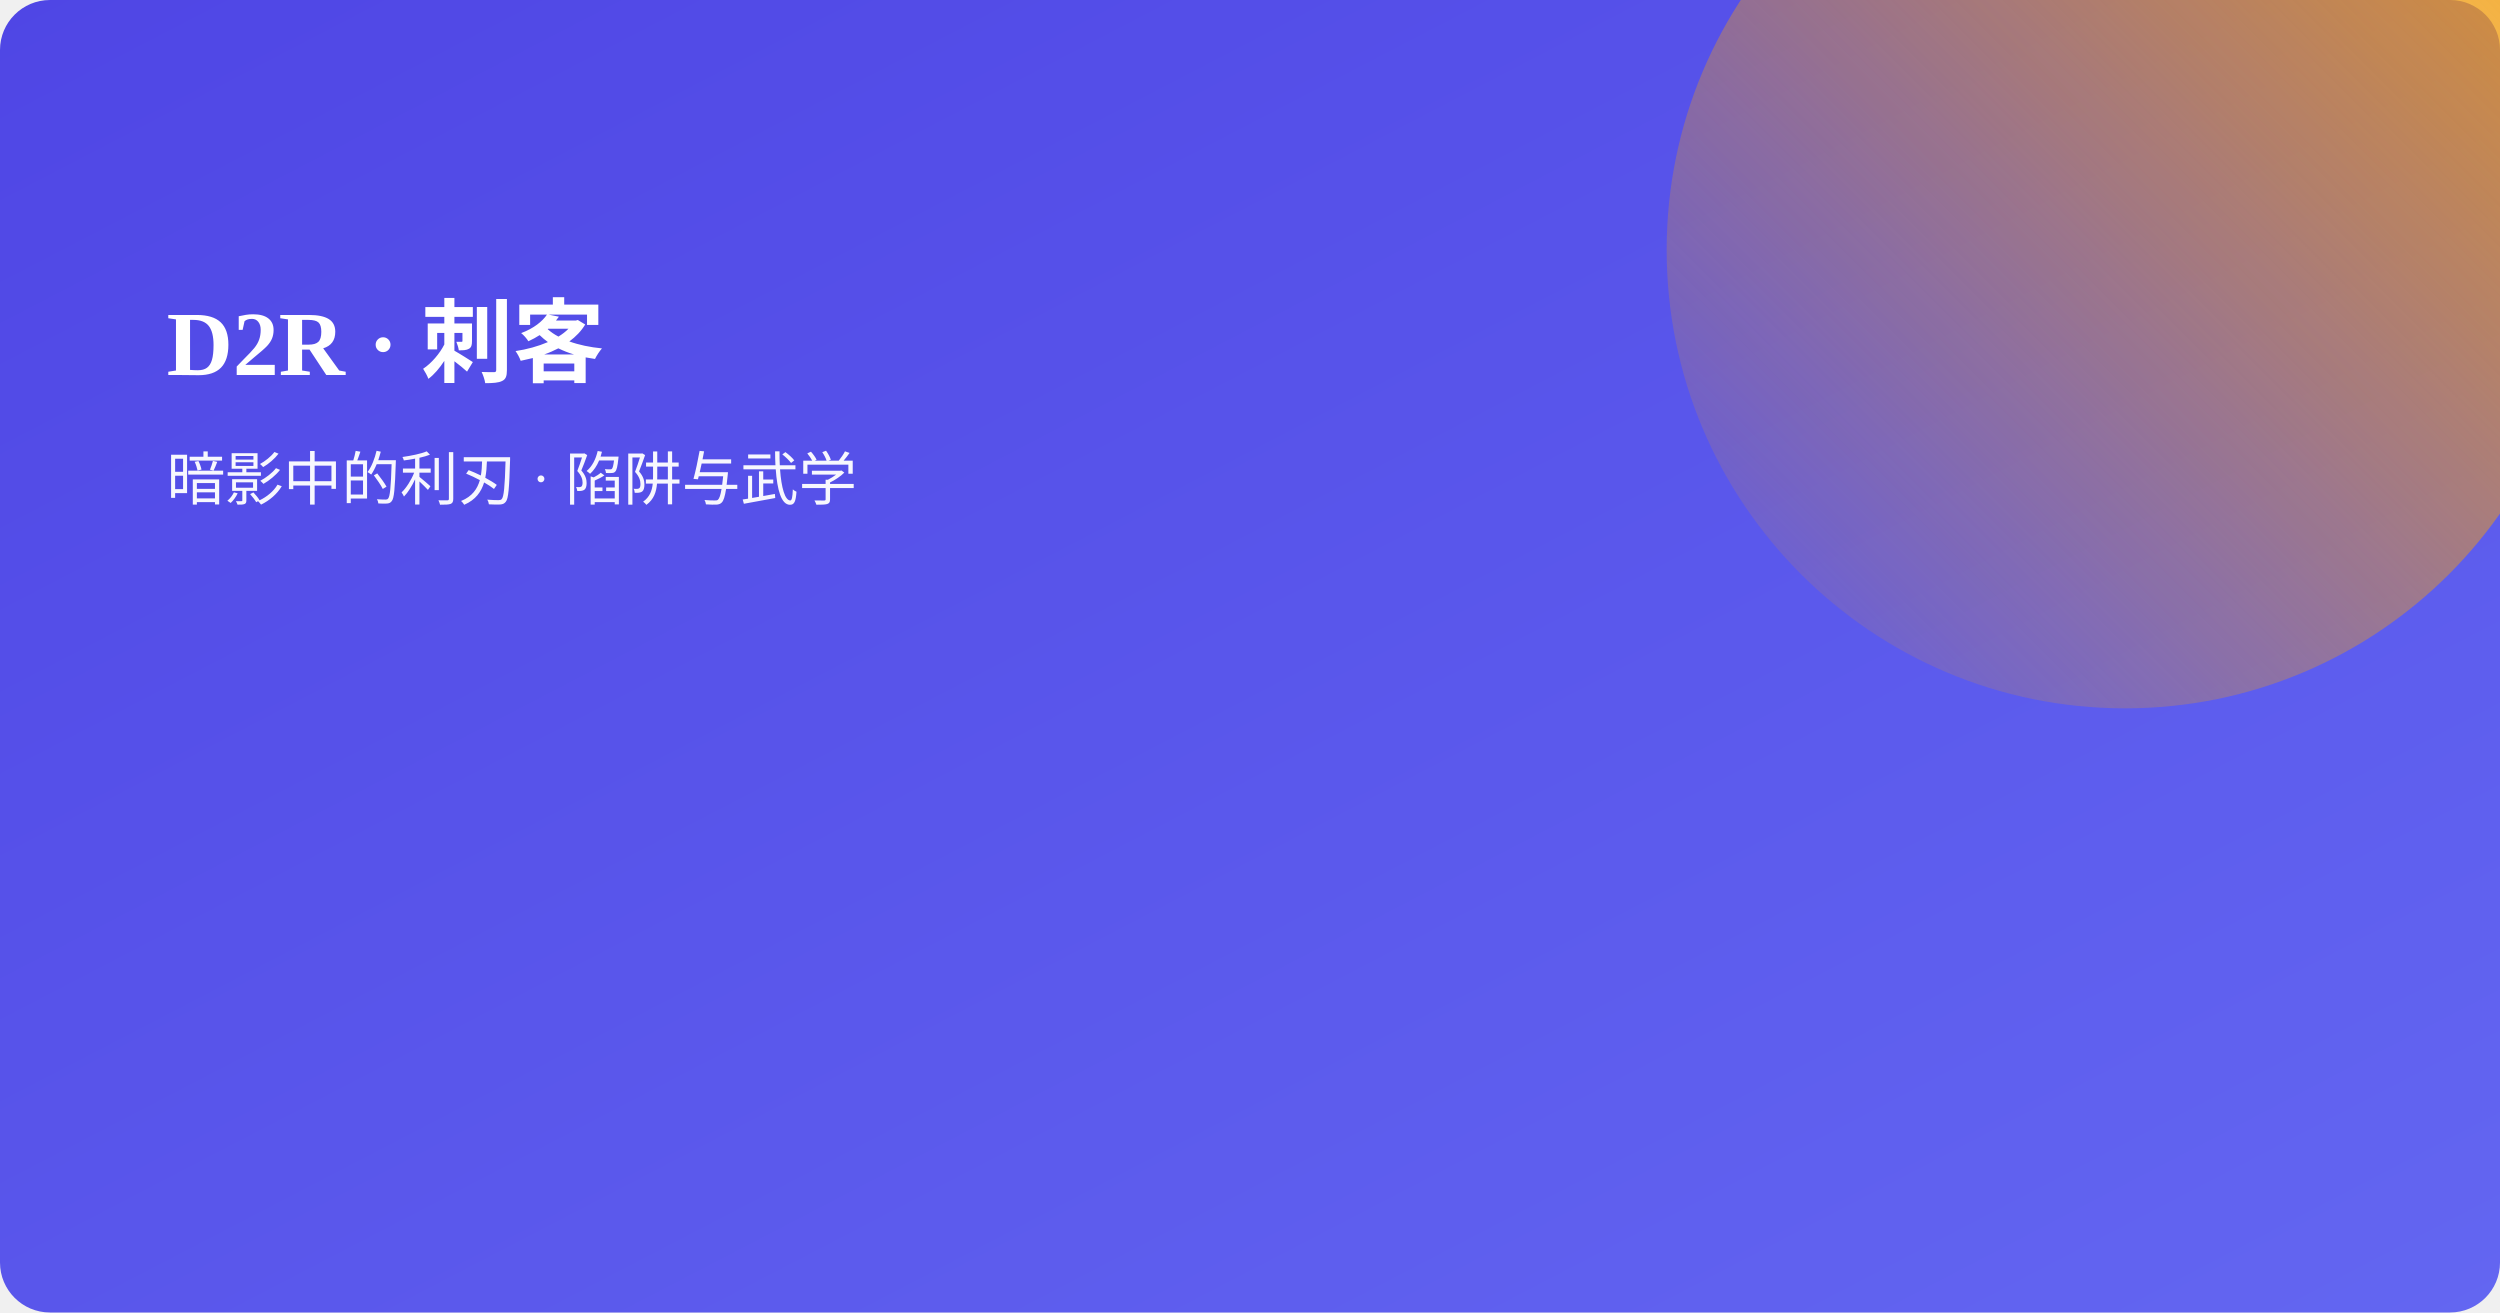
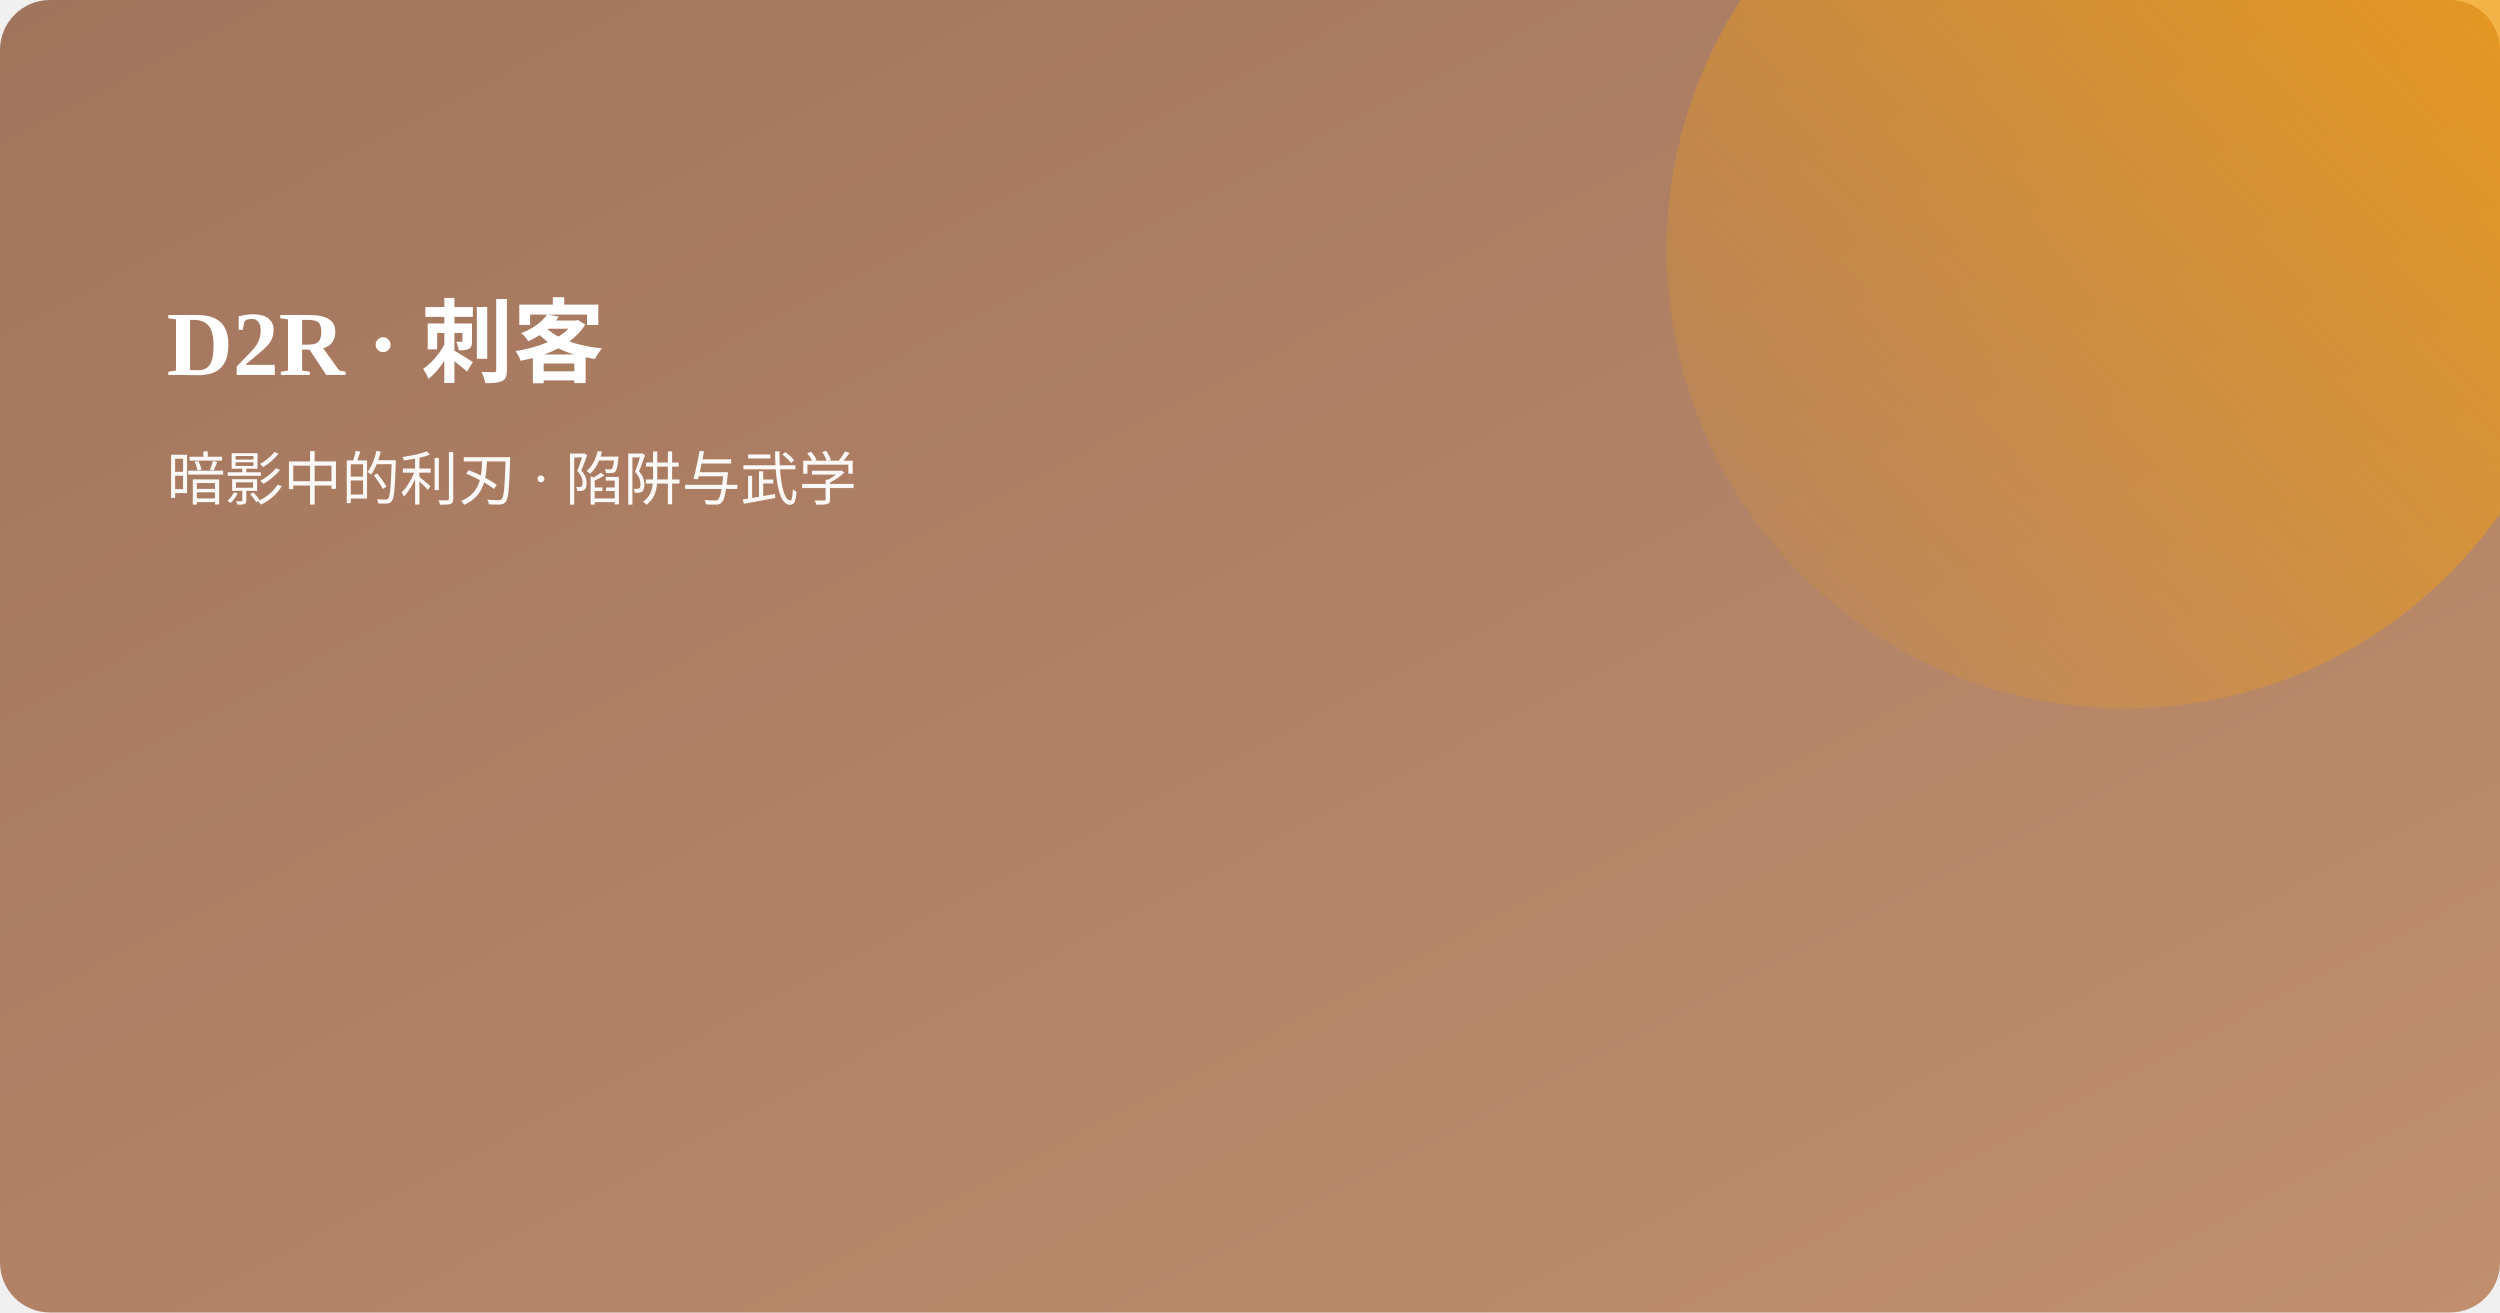
<svg xmlns="http://www.w3.org/2000/svg" viewBox="0 0 1200 630" role="img" aria-label="D2R Assassin">
  <defs>
    <linearGradient id="g1" x1="0" y1="0" x2="1" y2="1">
-       <stop offset="0" stop-color="#4F46E5" />
-       <stop offset="1" stop-color="#6366F1" />
+       <stop offset="0" stop-color="#A1745D" />
+       <stop offset="1" stop-color="#C18F6D" />
    </linearGradient>
    <linearGradient id="g2" x1="1" y1="0" x2="0" y2="1">
      <stop offset="0" stop-color="#F59E0B" stop-opacity=".9" />
      <stop offset="1" stop-color="#F59E0B" stop-opacity="0" />
    </linearGradient>
  </defs>
  <rect width="1200" height="630" rx="24" fill="url(#g1)" />
  <circle cx="1020" cy="120" r="220" fill="url(#g2)" />
  <g fill="#fff">
    <text x="80" y="180" font-size="44" font-weight="700">D2R · 刺客</text>
    <text x="80" y="240" font-size="28" opacity=".95">暗影中的利刃 · 陷阱与武学</text>
  </g>
</svg>
